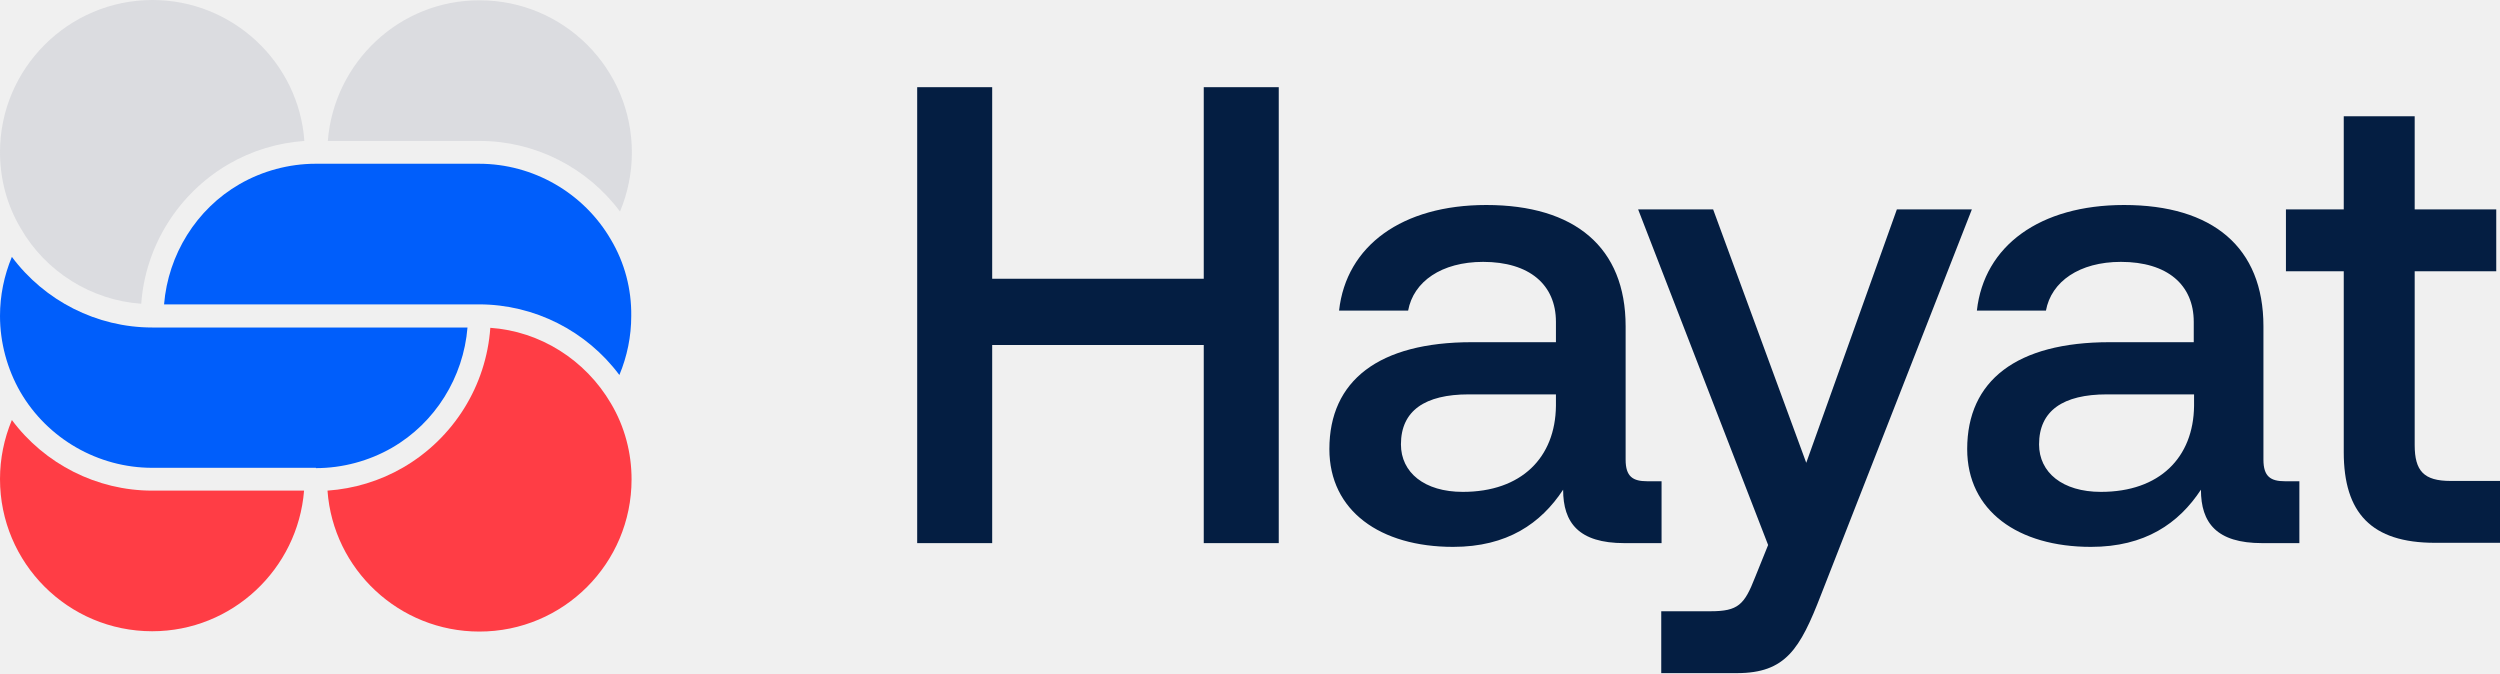
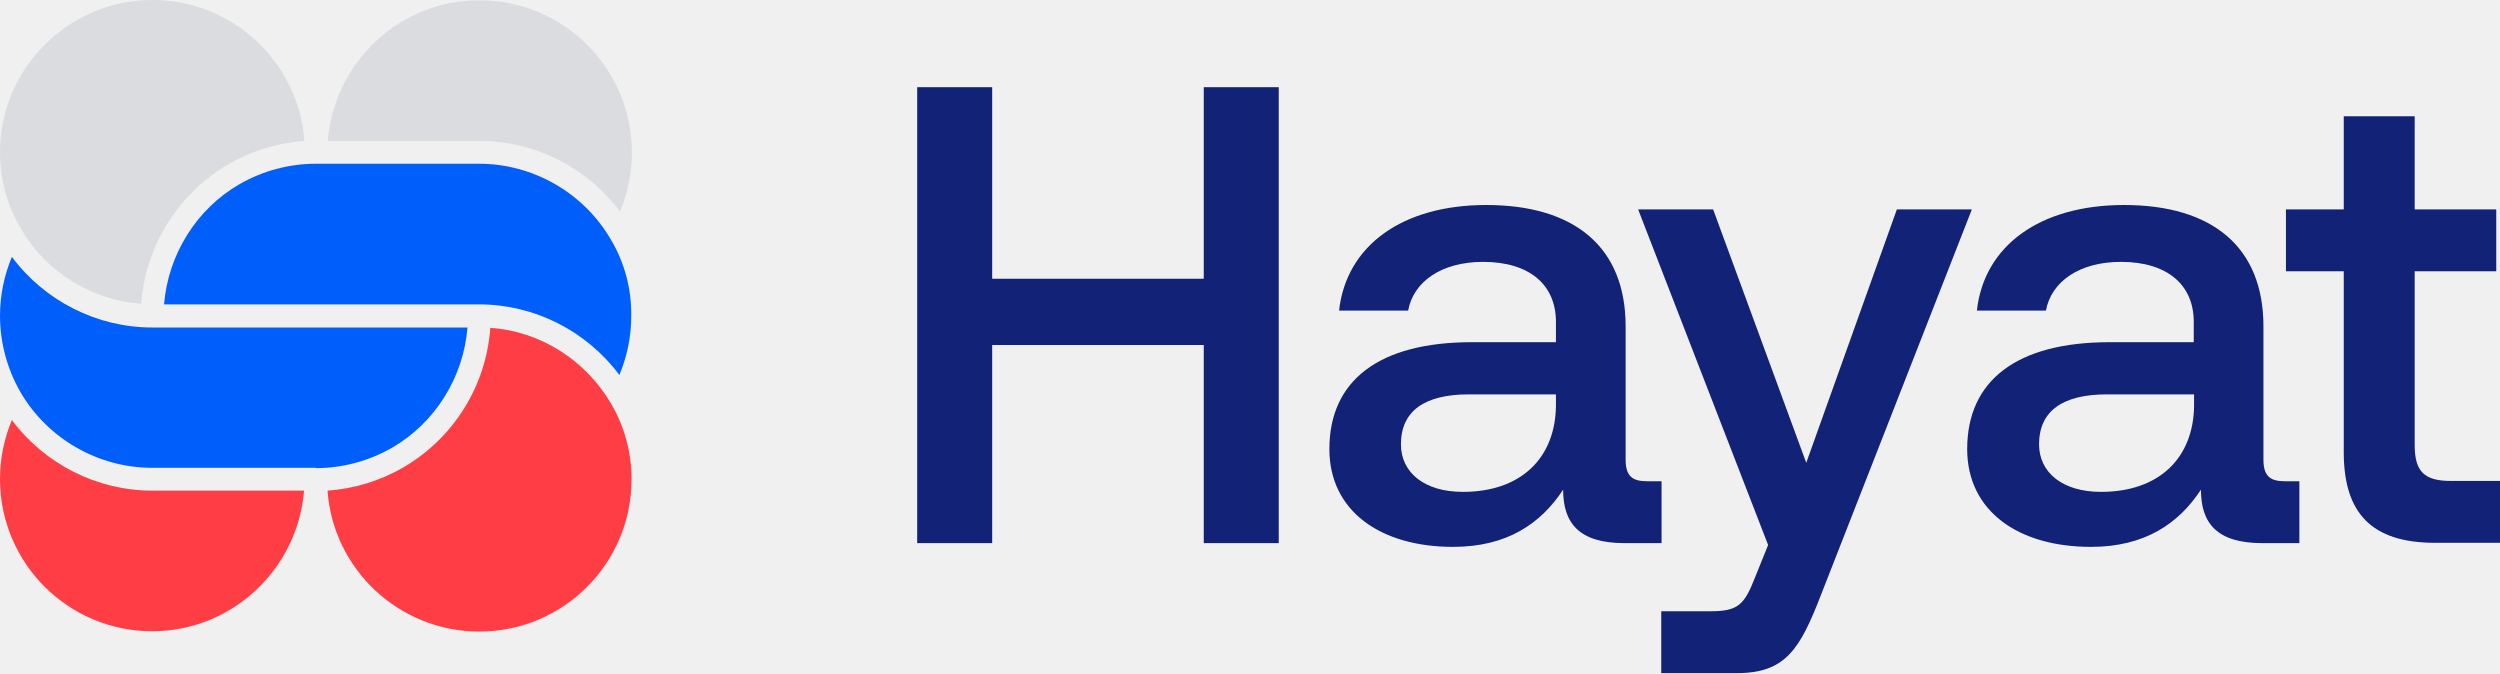
<svg xmlns="http://www.w3.org/2000/svg" version="1.1" id="Layer_1" x="0px" y="0px" viewBox="0 0 800 215.4" style="enable-background:new 0 0 800 215.4;" xml:space="preserve">
  <style type="text/css">
	.st0{display:none;}
	.st1{display:inline;}
	.st2{fill:#E6E8ED;}
	.st3{fill:#FFFFFF;}
	.st4{fill:#FA9CA3;}
	.st5{fill:#FC273F;}
	.st6{fill:#C1C6D8;}
	.st7{fill:#4244D5;}
	.st8{fill:#4682FA;}
	.st9{fill:#FF3D45;}
	.st10{fill:#005EFB;}
	.st11{fill:#DBDCE0;}
- 	.st12{fill:#041E42;}
+ 	.st12{fill:#122377;}
</style>
  <g id="Layer_1_1_" class="st0">
    <g id="bg" class="st1">
      <rect x="-1409.3" y="-1995.2" class="st2" width="6000" height="4000" />
    </g>
    <g id="lockup" class="st1">
      <g>
        <g>
          <path class="st3" d="M1213.7-300.8h135v252.9h250.2v-252.9h135v630h-135V69.1h-250.2v260.1h-135V-300.8z" />
          <path class="st3" d="M2158.7-133.4h111.6v462.6h-112.5l-10.8-64.8c-30.6,38.7-76.5,69.3-142.2,69.3      c-124.2,0.9-215.1-90-215.1-236.7c0-143.1,90.9-236.7,214.2-236.7c65.7,0,112.5,27.9,142.2,67.5L2158.7-133.4z M2145.2,98.8      c0-79.2-43.2-134.1-112.5-134.1s-113.4,54.9-113.4,134.1c0,78.3,44.1,132.3,113.4,132.3S2145.2,177.1,2145.2,98.8z" />
          <path class="st3" d="M2641.2-133.4h126.9v453.6c0,108.9-65.7,194.4-232.2,194.4c-122.4,0-206.1-54.9-211.5-161.1h127.8      c10.8,43.2,41.4,64.8,94.5,64.8c60.3,0,97.2-34.2,97.2-98.1v-57.6c-30.6,38.7-68.4,66.6-135,66.6c-95.4,0-183.6-45-183.6-212.4      v-250.2h126.9v234.9c0,81,27.9,121.5,90,121.5s99-45.9,99-130.5L2641.2-133.4L2641.2-133.4z" />
          <path class="st3" d="M3178-133.4h111.6v462.6h-112.5l-10.8-64.8c-30.6,38.7-76.5,69.3-142.2,69.3      c-124.2,0.9-215.1-90-215.1-236.7c0-143.1,90.9-236.7,214.2-236.7c65.7,0,112.5,27.9,142.2,67.5L3178-133.4z M3164.5,98.8      c0-79.2-43.2-134.1-112.5-134.1s-113.4,54.9-113.4,134.1c0,78.3,44.1,132.3,113.4,132.3S3164.5,177.1,3164.5,98.8z" />
-           <path class="st3" d="M3385.7-26.3h-76.5v-107.1h76.5V-263h126.9v129.6h106.2v107.1h-106.2v202.5c0,32.4,12.6,45.9,45.9,45.9h63      v107.1H3518c-88.2,0-132.3-44.1-132.3-132.3L3385.7-26.3L3385.7-26.3z" />
+           <path class="st3" d="M3385.7-26.3h-76.5v-107.1h76.5V-263h126.9v129.6h106.2v107.1h-106.2v202.5c0,32.4,12.6,45.9,45.9,45.9h63      v107.1H3518c-88.2,0-132.3-44.1-132.3-132.3V-26.3L3385.7-26.3z" />
        </g>
      </g>
      <g>
        <polygon class="st4" points="590.7,-145.2 590.7,154.8 590.7,454.8 890.7,454.8 890.7,154.8 890.7,-145.2    " />
        <path class="st5" d="M890.7,454.8h-300v-300l0,0C756.4,154.8,890.7,289.1,890.7,454.8L890.7,454.8z" />
        <polygon class="st6" points="290.7,-445.2 -9.3,-445.2 -9.3,-445.2 -9.3,-445.2 -9.3,-445.2 -9.3,-145.2 -9.3,-145.2 -9.3,154.8      290.7,154.8 290.7,-145.2 290.7,-145.2 290.7,-145.2    " />
        <path class="st3" d="M-9.3-445.2h300v300l0,0C125-145.2-9.3-279.5-9.3-445.2L-9.3-445.2z" />
-         <path class="st7" d="M290.7-145.2L290.7-145.2c-165.7,0-300,134.3-300,300l0,0l0,0v300h300v-300h300v-300H290.7z" />
+         <path class="st7" d="M290.7-145.2L290.7-145.2c-165.7,0-300,134.3-300,300l0,0l0,0v300h300v-300h300v-300L290.7-145.2     L290.7-145.2z" />
        <path class="st5" d="M290.7,454.8h-300v-300l0,0C156.4,154.8,290.7,289.1,290.7,454.8L290.7,454.8z" />
        <path class="st8" d="M590.7-445.2v300l0,0c-165.7,0-300,134.3-300,300l0,0h300l0,0c165.7,0,300-134.3,300-300l0,0     C725-145.2,590.7-279.5,590.7-445.2z" />
        <path class="st3" d="M590.7-445.2c0,165.7,134.3,300,300,300l0,0v-300H590.7z" />
      </g>
    </g>
    <g id="grid" class="st1">
	</g>
    <g class="st1">
      <g>
        <path class="st3" d="M1634.9,92.1L1634.9,92.1c-16.9-29.1-47.1-47.9-80.2-50.3c-2.6,38.4-24.4,73.4-58,93     c-15.4,9-32.6,14-50.3,15.4c3.7,52.4,47.7,93.7,100.9,93.7c55.9,0,101.2-45.3,101.2-101.2C1648.7,124.9,1643.9,107.4,1634.9,92.1     z" />
        <path class="st3" d="M1438.7,135c17.7,0,35.2-4.8,50.6-13.5c28.9-16.7,47.7-46.9,50.3-80h-209.7c-36.8,0-71.5-17.7-93.2-46.9     c-5.4,12.5-8,25.7-8,39.2c0,17.7,4.8,35.2,13.5,50.6c18,31.2,51.6,50.6,87.7,50.6h101.2H1438.7L1438.7,135z" />
        <path class="st3" d="M1329.9,150.1c-36.8,0-71.5-17.7-93.2-46.9c-5.4,12.4-8,25.7-8,39.2c0,55.9,45.3,101.2,101.2,101.2     c53.2,0,96.9-41.3,100.9-93.5H1329.9z" />
        <path class="st3" d="M1242.5-24.5L1242.5-24.5c16.7,29.1,47.1,47.9,80.2,50.3c2.6-38.4,24.4-73.4,58-93c15.4-9,32.6-14,50.3-15.4     c-3.7-52.3-47.6-93.6-100.9-93.6c-55.9,0-101.4,45.5-101.4,101.2C1228.7-57,1233.5-39.6,1242.5-24.5z" />
        <path class="st3" d="M1634.9-16.8c-18-31.2-51.6-50.6-87.7-50.6h-100.8h-7.7c-17.7,0-35.2,4.8-50.6,13.5     c-28.9,16.7-47.7,46.9-50.3,80h209.5c36.8,0,71.5,17.7,93.2,46.9c5.3-12.4,7.9-25.7,7.9-39.2C1648.7,16.1,1643.9-1.4,1634.9-16.8     L1634.9-16.8z" />
        <path class="st3" d="M1547.5-82.5c36.8,0,71.5,17.7,93.2,46.9c5.3-12.4,7.9-25.7,7.9-39.2c0.1-55.9-45.2-101.1-101.1-101.1     c-53.2-0.3-96.9,41-100.9,93.5L1547.5-82.5L1547.5-82.5L1547.5-82.5z" />
      </g>
      <g>
        <path class="st3" d="M1761.5-165.9h38.2v71.7h70.9v-71.7h38.2V12.6h-38.2v-73.7h-70.9v73.7h-38.2V-165.9z" />
        <path class="st3" d="M2030.5-118.5h31.6v131h-31.9l-3.1-18.4c-8.7,11-21.7,19.6-40.3,19.6c-35.2,0.3-60.9-25.5-60.9-67.1     c0-40.5,25.8-67.1,60.7-67.1c18.6,0,31.9,7.9,40.3,19.1L2030.5-118.5z M2026.7-52.7c0-22.4-12.2-38-31.9-38s-32.1,15.6-32.1,38     c0,22.2,12.5,37.5,32.1,37.5S2026.7-30.5,2026.7-52.7z" />
        <path class="st3" d="M2168.4-118.5h35.9V10c0,30.9-18.6,55.1-65.8,55.1c-34.7,0-58.4-15.6-59.9-45.6h36.2     c3.1,12.2,11.7,18.4,26.8,18.4c17.1,0,27.5-9.7,27.5-27.8V-6.2c-8.7,11-19.4,18.9-38.2,18.9c-27,0-52-12.7-52-60.2v-71h35.9V-52     c0,22.9,7.9,34.4,25.5,34.4s28-13,28-37L2168.4-118.5L2168.4-118.5z" />
        <path class="st3" d="M2321.8-118.5h31.6v131h-31.9l-3.1-18.4c-8.7,11-21.7,19.6-40.3,19.6c-35.2,0.3-60.9-25.5-60.9-67.1     c0-40.5,25.8-67.1,60.7-67.1c18.6,0,31.9,7.9,40.3,19.1L2321.8-118.5z M2318-52.7c0-22.4-12.2-38-31.9-38s-32.1,15.6-32.1,38     c0,22.2,12.5,37.5,32.1,37.5S2318-30.5,2318-52.7z" />
        <path class="st3" d="M2381.9-88.1h-21.7v-30.4h21.7v-36.7h35.9v36.7h30.1v30.3h-30.1v57.4c0,9.2,3.6,13,13,13h17.8v30.3h-29.3     c-25,0-37.5-12.5-37.5-37.5L2381.9-88.1L2381.9-88.1z" />
      </g>
      <g>
-         <path class="st3" d="M1761.9,148.7V86.4h40v8.9h-29.7v16h14.8c12.4,0,20.8,6,20.8,18.6c0,12.1-8.4,18.8-20.7,18.8H1761.9     L1761.9,148.7z M1772.1,139.9h13.9c7,0,11.3-3.8,11.3-9.9c0-6.1-4.4-9.9-11.3-9.9h-13.9V139.9z" />
+         <path class="st3" d="M1761.9,148.7V86.4h40v8.9h-29.7v16h14.8c12.4,0,20.8,6,20.8,18.6c0,12.1-8.4,18.8-20.7,18.8L1761.9,148.7     L1761.9,148.7z M1772.1,139.9h13.9c7,0,11.3-3.8,11.3-9.9c0-6.1-4.4-9.9-11.3-9.9h-13.9V139.9z" />
        <path class="st3" d="M1809.8,148.7v-8.5h1.6c4.7,0,6.6-2.9,6.6-15.2v-21.9h36.2v45.6h-9.6v-37.1h-17.5v13.8     c0,18.1-4.6,23.3-14.2,23.3H1809.8L1809.8,148.7z" />
        <path class="st3" d="M1898.5,103.2h8.4v45.6h-8.5l-1.1-6.9c-2.9,4.1-7.7,7.5-14.9,7.5c-12.4,0-21.5-8.7-21.5-23.3     c0-14.1,9.2-23.3,21.5-23.3c7.1,0,11.9,3,14.9,7.2L1898.5,103.2z M1897.4,126.1c0-9-5.3-15.3-13.3-15.3s-13.3,6.2-13.3,15.1     c0,9,5.3,15.2,13.3,15.2C1892.1,141.2,1897.4,134.9,1897.4,126.1z" />
        <path class="st3" d="M1915.7,148.7v-45.6h30.3v8.5h-20.6v37.1H1915.7z" />
        <path class="st3" d="M1948,125.9c0-13.9,9.3-23.3,23.2-23.3s23.2,9.4,23.2,23.3c0,14-9.3,23.3-23.2,23.3     C1957.4,149.3,1948,139.9,1948,125.9z M1984.7,125.9c0-8.8-5.3-15.1-13.4-15.1s-13.4,6.3-13.4,15.1s5.3,15.1,13.4,15.1     C1979.4,141.1,1984.7,134.8,1984.7,125.9z" />
        <path class="st3" d="M2012.1,148.7v-37.1h-15.5v-8.5h40.6v8.5h-15.5v37.1H2012.1z" />
        <path class="st3" d="M2041.7,148.7v-45.6h19.8c11.8,0,17.7,4.4,17.7,12.1c0,6.1-3.7,9-8,9.9c5.8,0.9,9.6,4.1,9.6,10.5     c0,8.8-6.4,13.1-19,13.1L2041.7,148.7L2041.7,148.7z M2051.2,122.2h10.7c5.3,0,7.7-2.2,7.7-5.9c0-3.9-2.4-5.9-7.7-5.9h-10.7     V122.2z M2051.2,141.4h11.5c5.4,0,8.5-2,8.5-6.1c0-4-3-6.2-8.5-6.2h-11.6L2051.2,141.4L2051.2,141.4z" />
        <path class="st3" d="M2085.2,125.9c0-13.9,9.3-23.3,23.2-23.3s23.2,9.4,23.2,23.3c0,14-9.3,23.3-23.2,23.3     C2094.5,149.3,2085.2,139.9,2085.2,125.9z M2121.9,125.9c0-8.8-5.3-15.1-13.4-15.1c-8.1,0-13.4,6.3-13.4,15.1s5.3,15.1,13.4,15.1     C2116.5,141.1,2121.9,134.8,2121.9,125.9z" />
        <path class="st3" d="M2184.3,125.9c0,14.1-9.1,23.3-21.5,23.3c-7,0-11.9-2.8-14.8-6.9v24.2h-9.6v-63.4h8.4l1.2,6.8     c3-4,7.7-7.3,14.9-7.3C2175.2,102.6,2184.3,111.3,2184.3,125.9z M2174.5,125.9c0-9-5.3-15.1-13.4-15.1c-8,0-13.3,6.1-13.3,15     c0,9.1,5.3,15.4,13.3,15.4S2174.5,134.8,2174.5,125.9z" />
        <path class="st3" d="M2191,148.7v-45.6h9.3v31.7l24.6-31.6h8.5v45.6h-9.3v-31.7l-24.7,31.7h-8.4L2191,148.7L2191,148.7z" />
        <path class="st3" d="M2253.4,148.7v-37.1h-15.5v-8.5h40.6v8.5H2263v37.1H2253.4z" />
        <path class="st3" d="M2280.6,126c0-14.1,9-23.4,22.4-23.4c13.2,0,22,8.4,22.3,21.7c0,1.2-0.1,2.4-0.3,3.6h-34.3v0.6     c0.3,7.7,5.2,12.8,12.7,12.8c5.9,0,10.1-2.9,11.5-8h9.6c-1.6,9-9.3,15.8-20.6,15.8C2289.6,149.3,2280.6,140,2280.6,126z      M2315.4,121c-0.8-6.8-5.5-10.6-12.2-10.6c-6.1,0-11.4,4.1-12.1,10.6H2315.4z" />
        <path class="st3" d="M2327.4,148.7v-8.5h1.6c4.7,0,6.6-2.9,6.6-15.2v-21.9h36.2v45.6h-9.6v-37.1h-17.5v13.8     c0,18.1-4.6,23.3-14.2,23.3H2327.4L2327.4,148.7z" />
        <path class="st3" d="M2380.6,148.7v-45.6h9.6v14.2h11.3c11.5,0,18.2,5.9,18.2,15.8c0,9.8-6.7,15.7-18.2,15.7L2380.6,148.7     L2380.6,148.7L2380.6,148.7z M2390.3,141.1h9.7c6.5,0,10-2.9,10-8c0-5.3-3.5-8.1-10-8.1h-9.7V141.1z" />
        <path class="st3" d="M2457.6,103.2h9.6v45.6h-9.6v-18.9h-22.7v18.9h-9.6v-45.6h9.6v18.2h22.7V103.2z" />
        <path class="st3" d="M2476,148.7v-45.6h9.6v14.2h10.6c11.5,0,18.2,5.9,18.2,15.8c0,9.8-6.8,15.7-18.2,15.7L2476,148.7L2476,148.7     L2476,148.7z M2485.6,141.1h9c6.5,0,10.1-2.9,10.1-8c0-5.3-3.6-8.1-10.1-8.1h-9V141.1z M2521.2,148.7v-45.6h9.6v45.6H2521.2z" />
        <path class="st3" d="M2539.7,148.7v-45.6h9.3v31.7l24.6-31.6h8.5v45.6h-9.3v-31.7l-24.7,31.7h-8.4L2539.7,148.7L2539.7,148.7z      M2547,85.8h7.4c0,4.1,1.8,6.6,6.4,6.6c4.7,0,6.6-2.5,6.6-6.6h7.4c-0.2,8.2-5.3,12.5-14.1,12.5C2552,98.3,2547.2,94,2547,85.8z" />
        <path class="st3" d="M1800.4,229.7v7.6h-9.8v-7.6c-19.1-0.9-31.2-10.9-31.2-27.1s11.9-26.3,31.2-27.1v-7.6h9.8v7.5     c19.1,1,31.1,10.9,31.1,27.2C1831.5,218.8,1819.7,228.7,1800.4,229.7z M1790.6,221.3v-37.4c-13.8,0.8-20.9,7.6-20.9,18.7     C1769.7,213.6,1776.7,220.4,1790.6,221.3z M1800.4,221.3c13.8-0.8,20.9-7.7,20.9-18.7s-7-17.8-20.9-18.6V221.3z" />
        <path class="st3" d="M1836.4,210.9c0-13.9,9.3-23.3,23.2-23.3s23.2,9.4,23.2,23.3c0,14-9.3,23.3-23.2,23.3     C1845.7,234.3,1836.4,224.9,1836.4,210.9z M1873,210.9c0-8.8-5.3-15.1-13.4-15.1s-13.4,6.3-13.4,15.1s5.3,15.1,13.4,15.1     C1867.7,226.1,1873,219.8,1873,210.9z" />
        <path class="st3" d="M1921.8,188.2h9.6v45.6h-9.6v-18.9h-22.7v18.9h-9.6v-45.6h9.6v18.2h22.7V188.2z" />
        <path class="st3" d="M1982.2,225.3h7.4v20.5h-9.4v-12h-34.8v12h-9.4v-20.5h4.7c3.2-2.1,4.9-5.3,4.9-18.3v-18.8h36.7L1982.2,225.3     L1982.2,225.3z M1972.6,225.3v-28.7h-18V208c0,9.1-1.1,14-3.1,17.3H1972.6L1972.6,225.3z" />
        <path class="st3" d="M2039.1,188.2l-13.7,22.8l13.7,22.8h-9.7l-13.8-22.8l13.8-22.8H2039.1z M2059.4,188.2l-13.7,22.8l13.7,22.8     h-9.7l-13.9-22.8l13.9-22.8H2059.4L2059.4,188.2z" />
        <path class="st3" d="M2083.8,201.9l-19.5-30.4h12.1l14,22.2l14.2-22.2h11.6l-19.5,30l20.7,32.3h-12.2l-15.2-24l-15.3,23.9h-11.6     L2083.8,201.9z" />
        <path class="st3" d="M2154.4,188.2h8.4v45.6h-8.5l-1.1-6.9c-2.9,4.1-7.7,7.5-14.9,7.5c-12.4,0-21.5-8.7-21.5-23.3     c0-14.1,9.2-23.3,21.5-23.3c7.1,0,11.9,3,14.9,7.2L2154.4,188.2z M2153.2,211.1c0-9-5.3-15.3-13.3-15.3s-13.3,6.2-13.3,15.1     c0,9,5.3,15.2,13.3,15.2C2148,226.2,2153.2,219.9,2153.2,211.1z" />
        <path class="st3" d="M2171.6,233.7v-45.6h9.3v31.7l24.6-31.6h8.5v45.6h-9.3v-31.7l-24.7,31.7L2171.6,233.7L2171.6,233.7z      M2178.9,170.8h7.4c0,4.1,1.8,6.6,6.4,6.6c4.7,0,6.6-2.5,6.6-6.6h7.4c-0.2,8.2-5.3,12.5-14.1,12.5     C2183.9,183.3,2179.1,179,2178.9,170.8z" />
        <path class="st3" d="M2258.2,188.2h8.4v45.6h-8.5l-1.1-6.9c-2.9,4.1-7.7,7.5-14.9,7.5c-12.4,0-21.5-8.7-21.5-23.3     c0-14.1,9.2-23.3,21.5-23.3c7.1,0,11.9,3,14.9,7.2L2258.2,188.2z M2257.1,211.1c0-9-5.3-15.3-13.3-15.3s-13.3,6.2-13.3,15.1     c0,9,5.3,15.2,13.3,15.2C2251.8,226.2,2257.1,219.9,2257.1,211.1z" />
        <path class="st3" d="M2286.6,233.7v-37.1h-15.5v-8.5h40.6v8.5h-15.5v37.1L2286.6,233.7L2286.6,233.7z" />
        <path class="st3" d="M2315.3,188.2h9.7l13.9,22.8l-13.9,22.8h-9.7L2329,211L2315.3,188.2z M2335.6,188.2h9.7l13.8,22.8     l-13.8,22.8h-9.7l13.6-22.8L2335.6,188.2z" />
      </g>
    </g>
  </g>
  <g>
    <g>
      <path class="st9" d="M195.5,129.1L195.5,129.1c-8.2-14-22.7-23.1-38.6-24.2c-1.3,18.5-11.7,35.3-27.9,44.7    c-7.4,4.3-15.7,6.8-24.2,7.4c1.8,25.2,22.9,45.1,48.6,45.1c26.9,0,48.7-21.8,48.7-48.7C202.1,144.9,199.9,136.5,195.5,129.1z" />
-       <path class="st10" d="M101.1,149.8c8.5,0,17-2.3,24.3-6.5c13.9-8,22.9-22.6,24.2-38.5H48.7c-17.7,0-34.4-8.5-44.9-22.6    C1.3,88.2,0,94.6,0,101.1c0,8.5,2.3,17,6.5,24.3c8.7,15,24.9,24.3,42.2,24.3h48.7H101.1z" />
+       <path class="st10" d="M101.1,149.8c8.5,0,17-2.3,24.3-6.5c13.9-8,22.9-22.6,24.2-38.5H48.7c-17.7,0-34.4-8.5-44.9-22.6    C1.3,88.2,0,94.6,0,101.1c0,8.5,2.3,17,6.5,24.3c8.7,15,24.9,24.3,42.2,24.3h48.7h3.7V149.8z" />
      <path class="st9" d="M48.7,157c-17.7,0-34.4-8.5-44.9-22.6c-2.5,6-3.8,12.4-3.8,18.9C0,180.2,21.8,202,48.7,202    c25.6,0,46.6-19.9,48.6-45H48.7z" />
-       <path class="st11" d="M6.6,73L6.6,73c8,14,22.7,23.1,38.6,24.2C46.5,78.8,57,61.9,73.2,52.5c7.4-4.3,15.7-6.8,24.2-7.4    C95.6,19.9,74.4,0,48.8,0C21.9,0,0,21.9,0,48.7C0,57.4,2.3,65.8,6.6,73z" />
-       <path class="st10" d="M195.5,76.7c-8.7-15-24.9-24.3-42.2-24.3h-48.6h-3.7c-8.5,0-17,2.3-24.3,6.5c-13.9,8-22.9,22.6-24.2,38.5    h100.8c17.7,0,34.4,8.5,44.9,22.6c2.5-6,3.8-12.4,3.8-18.9C202.1,92.5,199.9,84.1,195.5,76.7L195.5,76.7z" />
-       <path class="st11" d="M153.5,45.1c17.7,0,34.4,8.5,44.9,22.6c2.5-6,3.8-12.4,3.8-18.9c0-26.9-21.8-48.7-48.7-48.7    c-25.6-0.1-46.6,19.8-48.6,45H153.5z" />
+       <path class="st11" d="M6.6,73L6.6,73c8,14,22.7,23.1,38.6,24.2c1.3-18.4,11.8-35.3,28-44.7c7.4-4.3,15.7-6.8,24.2-7.4    C95.6,19.9,74.4,0,48.8,0C21.9,0,0,21.9,0,48.7C0,57.4,2.3,65.8,6.6,73z" />
+       <path class="st10" d="M195.5,76.7c-8.7-15-24.9-24.3-42.2-24.3h-48.6H101c-8.5,0-17,2.3-24.3,6.5c-13.9,8-22.9,22.6-24.2,38.5    h100.8c17.7,0,34.4,8.5,44.9,22.6c2.5-6,3.8-12.4,3.8-18.9C202.1,92.5,199.9,84.1,195.5,76.7L195.5,76.7z" />
+       <path class="st11" d="M153.5,45.1c17.7,0,34.4,8.5,44.9,22.6c2.5-6,3.8-12.4,3.8-18.9c0-26.9-21.8-48.7-48.7-48.7    c-25.6-0.1-46.6,19.8-48.6,45C104.9,45.1,153.5,45.1,153.5,45.1z" />
    </g>
    <g>
      <g>
        <path class="st12" d="M293.5,27.9h24v61.3h67.7V27.9h24v145.9h-24v-63.4h-67.7v63.4h-24V27.9z" />
-         <path class="st12" d="M531.7,154.2v19.6h-11.9c-14.6,0-19.6-6.5-19.6-17.1c-7.1,10.8-17.9,18.3-35.2,18.3     c-23.3,0-39.6-11.5-39.6-31.3c0-21.9,15.8-34.2,45.6-34.2h26.9v-6.5c0-11.9-8.5-19.2-23.3-19.2c-13.3,0-22.3,6.3-24,15.6h-22.1     c2.3-20.8,20.2-33.8,47.1-33.8c28.3,0,44.6,13.5,44.6,38.8v42.7c0,5.4,2.3,6.9,6.9,6.9H531.7z M497.9,126.2H470     c-14,0-21.7,5.2-21.7,16c0,9,7.5,15.2,19.8,15.2c18.8,0,29.6-11,29.8-27.5V126.2z" />
+         <path class="st12" d="M531.7,154.2v19.6h-11.9c-14.6,0-19.6-6.5-19.6-17.1c-7.1,10.8-17.9,18.3-35.2,18.3     c-23.3,0-39.6-11.5-39.6-31.3c0-21.9,15.8-34.2,45.6-34.2h26.9V103c0-11.9-8.5-19.2-23.3-19.2c-13.3,0-22.3,6.3-24,15.6h-22.1     c2.3-20.8,20.2-33.8,47.1-33.8c28.3,0,44.6,13.5,44.6,38.8v42.7c0,5.4,2.3,6.9,6.9,6.9h4.6V154.2z M497.9,126.2H470     c-14,0-21.7,5.2-21.7,16c0,9,7.5,15.2,19.8,15.2c18.8,0,29.6-11,29.8-27.5L497.9,126.2L497.9,126.2z" />
        <path class="st12" d="M524.2,67h24l29.8,81.1L607,67h24l-48.3,123.4c-6.7,17.3-11.3,25-26.9,25h-24.2v-19.8h15.8     c8.8,0,10.8-2.1,14.2-10.8l4.2-10.4L524.2,67z" />
-         <path class="st12" d="M735.8,154.2v19.6h-11.9c-14.6,0-19.6-6.5-19.6-17.1c-7.1,10.8-17.9,18.3-35.2,18.3     c-23.3,0-39.6-11.5-39.6-31.3c0-21.9,15.8-34.2,45.6-34.2h26.9v-6.5c0-11.9-8.5-19.2-23.3-19.2c-13.3,0-22.3,6.3-24,15.6h-22.1     c2.3-20.8,20.2-33.8,47.1-33.8c28.3,0,44.6,13.5,44.6,38.8v42.7c0,5.4,2.3,6.9,6.9,6.9H735.8z M702.1,126.2h-27.9     c-14,0-21.7,5.2-21.7,16c0,9,7.5,15.2,19.8,15.2c18.8,0,29.6-11,29.8-27.5V126.2z" />
+         <path class="st12" d="M735.8,154.2v19.6h-11.9c-14.6,0-19.6-6.5-19.6-17.1c-7.1,10.8-17.9,18.3-35.2,18.3     c-23.3,0-39.6-11.5-39.6-31.3c0-21.9,15.8-34.2,45.6-34.2H702V103c0-11.9-8.5-19.2-23.3-19.2c-13.3,0-22.3,6.3-24,15.6h-22.1     c2.3-20.8,20.2-33.8,47.1-33.8c28.3,0,44.6,13.5,44.6,38.8v42.7c0,5.4,2.3,6.9,6.9,6.9h4.6V154.2z M702.1,126.2h-27.9     c-14,0-21.7,5.2-21.7,16c0,9,7.5,15.2,19.8,15.2c18.8,0,29.6-11,29.8-27.5L702.1,126.2L702.1,126.2z" />
        <path class="st12" d="M750,86.8h-18.5V67H750V37.2h22.7V67h26.1v19.8h-26.1v55.6c0,8.3,2.9,11.5,11.5,11.5H800v19.8h-20.8     c-20.4,0-29.2-9.6-29.2-29V86.8z" />
      </g>
    </g>
  </g>
</svg>
